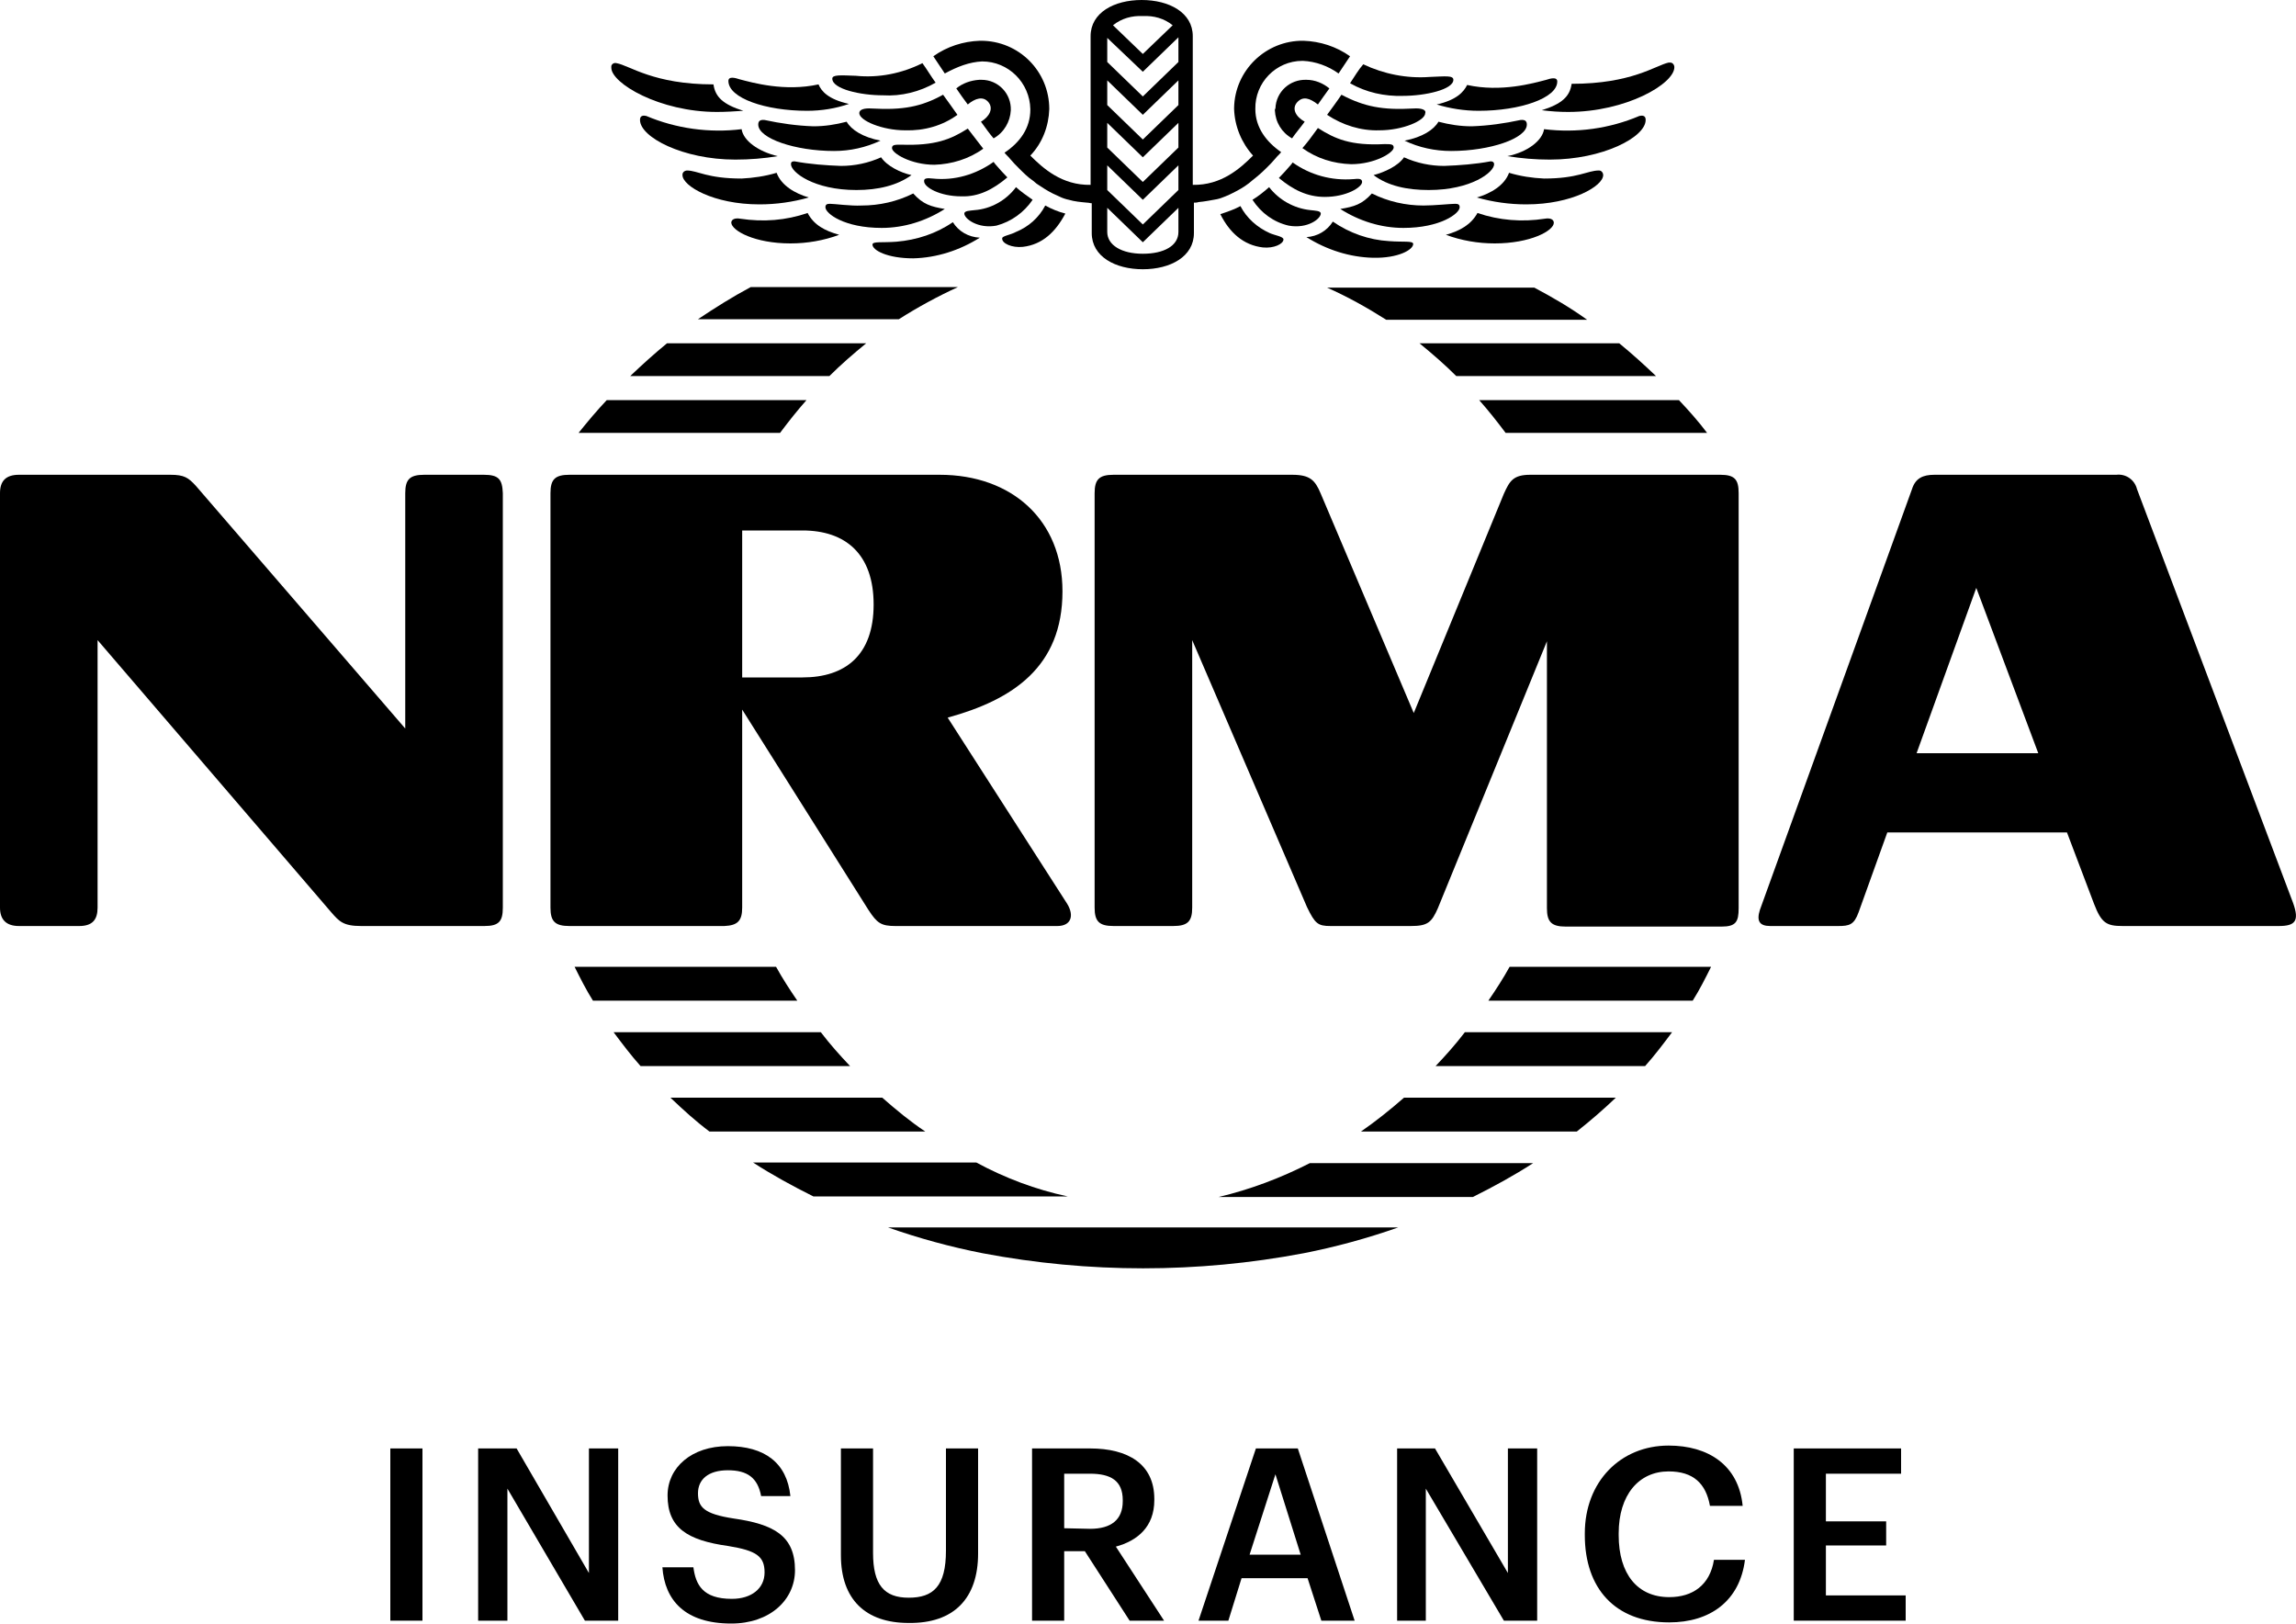
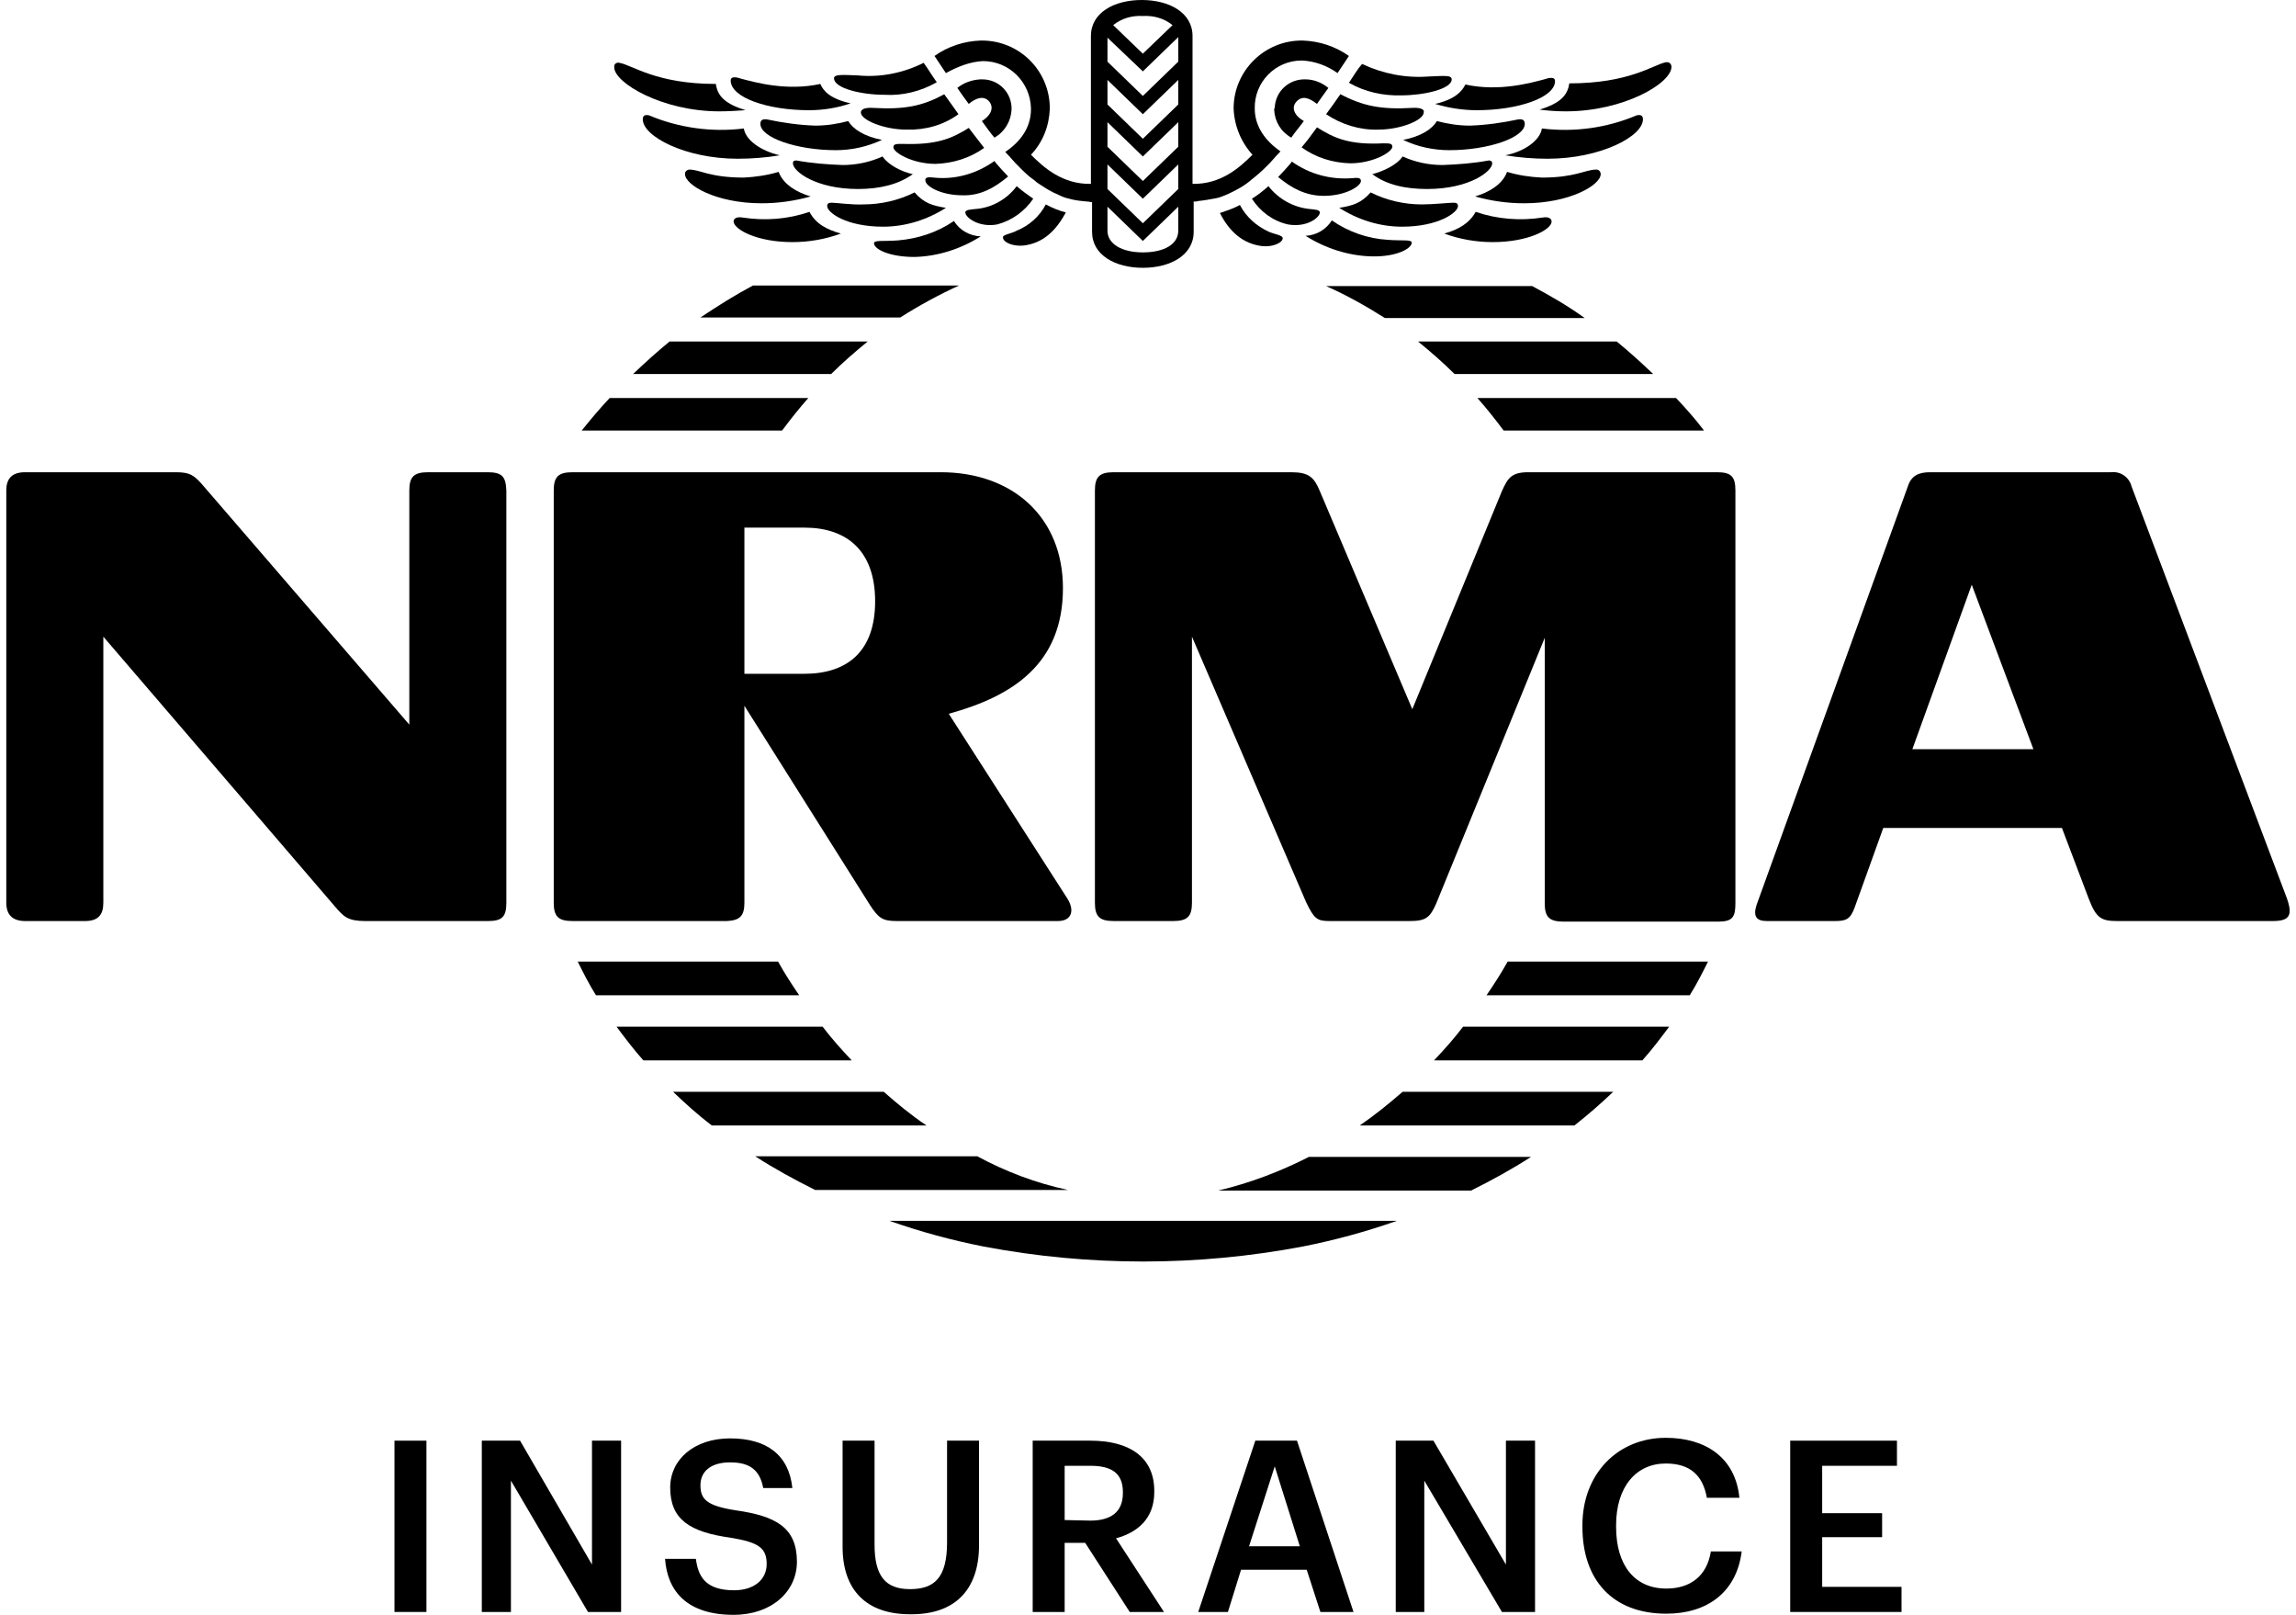
- <svg xmlns="http://www.w3.org/2000/svg" enable-background="new 0 0 400 282.8" viewBox="0 0 400 282.8">
+ <svg xmlns="http://www.w3.org/2000/svg" enable-background="new 0 0 400 282.8" viewBox="0 0 400 282.8" width="64" height="45">
  <g>
    <path d="m68 252.3h5.6v30h-5.6z" />
    <path d="m102.6 274-12.6-21.7h-6.7v30h5.1v-23l13.5 23h5.8v-30h-5.1z" />
    <path d="m138.5 273.5c0-6-3.7-8-10.7-9-5.2-.8-6.2-2-6.2-4.4s1.8-4 5.2-4 5.2 1.3 5.8 4.5h5.1c-.6-5.8-4.5-8.7-10.9-8.7-6.3 0-10.5 3.7-10.5 8.6 0 5.6 3.4 7.8 10.6 8.8 4.9.8 6.3 1.8 6.3 4.6s-2.3 4.6-5.7 4.6c-5.1 0-6.3-2.5-6.7-5.5h-5.4c.4 5.7 3.9 9.8 12 9.8 6.7 0 11.1-4.1 11.1-9.3z" />
    <path d="m170.4 270.6v-18.3h-5.6v17.8c0 6.2-2.2 8.2-6.5 8.2s-6.2-2.3-6.2-7.8v-18.2h-5.6v18.6c0 7.7 4.3 11.8 11.8 11.8 7.9.1 12.1-4.3 12.1-12.1z" />
    <path d="m194.4 269.4c3.7-1 6.7-3.4 6.7-8.1v-.2c0-6.1-4.6-8.8-11.2-8.8h-10.1v30h5.6v-12.1h3.6l7.8 12.1h6zm-9-3.2v-9.5h4.5c3.6 0 5.7 1.2 5.7 4.6v.2c0 3.2-2 4.8-5.7 4.8z" />
    <path d="m218.8 252.3-10 30h5.2l2.3-7.4h11.5l2.4 7.4h5.8l-9.9-30zm-1.1 18.5 4.5-14 4.4 14z" />
    <path d="m262.7 274-12.7-21.7h-6.6v30h5v-23l13.6 23h5.8v-30h-5.1z" />
    <path d="m290.8 278.2c-5.5 0-8.8-4-8.8-10.8v-.3c0-6.7 3.5-10.8 8.7-10.8 4.3 0 6.5 2.1 7.2 6h5.7c-.7-7.1-6-10.5-12.9-10.5-8.4 0-14.6 6.3-14.6 15.3v.3c0 9.2 5.2 15.2 14.7 15.2 7.1 0 12.3-3.7 13.2-10.9h-5.4c-.7 4.4-3.7 6.5-7.8 6.5z" />
    <path d="m318.1 277.9v-8.7h10.5v-4.2h-10.5v-8.3h13.1v-4.4h-18.7v30h19.5v-4.4z" />
    <path d="m257.6 19.3c7.2 0 13.7-2.2 13.7-5.1 0-.9-1.3-.5-1.9-.3-2.3.6-7.9 2.2-13.8.9-.6 1.2-1.8 2.6-5.3 3.4 2.3.7 4.8 1.1 7.3 1.1z" />
    <path d="m288.5 65.5c-2.1-2-4.2-3.9-6.4-5.7h-34.8c2.2 1.8 4.4 3.7 6.4 5.7z" />
    <path d="m153.5 27.4c-2.2 1-4.6 1.5-7 1.5-2.7-.1-5.4-.3-8.1-.8-.5 0-.6.2-.6.5 0 1.4 4 4.5 11.4 4.5 3.8 0 7.1-.8 9.6-2.6-1.9-.4-4.3-1.6-5.3-3.1z" />
    <path d="m273.2 19.5c10.1 0 18.5-4.9 18.5-7.8 0-.4-.3-.8-.7-.8-.1 0-.2 0-.3 0-2.3.5-6.4 3.7-16.9 3.7-.3 2.2-1.7 3.5-5.2 4.6 1.6.2 3.1.3 4.6.3z" />
    <path d="m276.5 55.7c-2.9-2.1-6-3.9-9.2-5.6h-36.1c3.6 1.6 7 3.5 10.3 5.6z" />
    <path d="m171.1 10.7c4.6 0 8.3 3.7 8.4 8.3v.1c0 3.2-1.8 5.7-4.5 7.5.3.4.7.7 1 1.1.5.6 1 1.1 1.5 1.6.8.8 1.6 1.6 2.5 2.2l.6.5c.9.6 1.8 1.2 2.8 1.7.4.2.9.4 1.3.6s1 .4 1.5.5c1 .3 2.1.4 3.2.5.3 0 .5.1.8.1v5.2c0 4.1 4.1 6.3 8.9 6.3s8.9-2.2 8.9-6.3v-5.3c.3 0 .5 0 .8-.1 1.1-.1 2.1-.3 3.2-.5.5-.1 1-.3 1.5-.5s.9-.4 1.3-.6c1-.5 1.9-1 2.8-1.7l.6-.5c.9-.7 1.7-1.4 2.5-2.2.5-.5 1-1 1.5-1.6.3-.4.7-.7 1-1.1-2.6-1.8-4.5-4.3-4.5-7.5-.1-4.6 3.6-8.4 8.2-8.4h.1c2.2.1 4.4.9 6.2 2.2.7-1 1.3-2 2-3-2.4-1.7-5.2-2.6-8.1-2.7-6.6-.1-12 5.2-12.1 11.7v.2c.1 3 1.3 5.9 3.3 8.1-2.2 2.2-5.5 5.2-10.5 5.1v-25.9c0-4.1-4.1-6.3-8.9-6.3s-8.9 2.2-8.9 6.3v25.9c-5 .1-8.3-2.9-10.5-5.1 2.1-2.2 3.2-5.1 3.3-8.1 0-6.6-5.3-11.9-11.9-11.9-.1 0-.1 0-.2 0-2.9.1-5.7 1-8.1 2.7.7 1 1.3 2 2 3 2.2-1.2 4.3-2 6.5-2.1zm28-7.9c1.9-.1 3.7.4 5.2 1.6l-5.2 5-5.2-5c1.5-1.2 3.3-1.7 5.2-1.6zm-6.2 3.8 6.2 5.9 6.2-6v.1 4.2l-6.2 6-6.2-6zm0 7.4 6.2 6 6.2-6v4.3l-6.2 6-6.2-6zm0 7.4 6.2 6 6.2-6v4.3l-6.2 6-6.2-6zm0 7.4 6.2 6 6.2-6v4.3l-6.2 6-6.2-6zm0 7.4 6.2 6 6.2-6v4.2c0 2.4-2.5 3.8-6.2 3.8s-6.2-1.5-6.2-3.8z" />
    <path d="m235.2 14.5c2.8 1.6 6 2.3 9.2 2.2 3.9 0 8.8-1.1 8.8-2.8 0-.8-1.4-.6-4.1-.5-4 .3-8-.5-11.6-2.2-.8.9-1.5 2.1-2.3 3.3 0-.1 0-.1 0 0z" />
    <path d="m171.3 25.9c-.8-1-1.6-2.1-2.7-3.5-3 1.9-5.7 3-11.6 2.8-1.1 0-1.6 0-1.6.6 0 .9 3.3 2.9 7.4 2.9 3-.1 6-1 8.5-2.8z" />
    <path d="m222.1 19.2c.1 2.1 1.2 3.9 3 4.9.6-.9 1.4-1.8 2.2-2.9-1.6-.9-2.3-2.3-1.3-3.4s2.2-.7 3.6.4c.6-.9 1.3-1.8 2-2.8-1.1-.9-2.5-1.5-4-1.5-2.9-.1-5.3 2.1-5.4 5-.1.1-.1.2-.1.3z" />
    <path d="m270.7 38.8c0-.5-.5-.9-1.6-.7-3.9.6-7.9.3-11.7-1-1.1 2-3 3.1-5.5 3.8 2.7 1 5.6 1.5 8.5 1.5 6.2 0 10.3-2.2 10.3-3.6z" />
    <path d="m241.2 25.1c-5.9.3-8.6-.9-11.6-2.8-1 1.4-1.9 2.6-2.7 3.5 2.5 1.8 5.4 2.7 8.5 2.8 4.1 0 7.4-2 7.4-2.9 0-.6-.5-.6-1.6-.6z" />
    <path d="m244.5 39.7c6.4 0 9.8-2.5 9.8-3.6 0-.5-.3-.6-.8-.6-.8 0-3.6.3-5.5.3-3.1 0-6.2-.7-9-2.1-1.7 1.9-3.1 2.3-5.5 2.7 3.3 2.1 7.1 3.3 11 3.3z" />
    <path d="m248.9 33.1c7.4 0 11.4-3.1 11.4-4.5 0-.3-.2-.5-.6-.5-2.7.5-5.4.7-8.1.8-2.4 0-4.8-.5-7-1.5-1 1.5-3.4 2.6-5.3 3.1 2.5 1.9 5.9 2.6 9.6 2.6z" />
    <path d="m216.1 35.9c-1.1.6-2.3 1-3.5 1.4 1.6 3.2 4 5.4 7.4 5.8 1.9.2 3.6-.6 3.6-1.4 0-.5-1.5-.7-2.4-1.1-2.2-1-4-2.6-5.1-4.7z" />
    <path d="m262.3 75.4h35.1c-1.5-2-3.2-3.9-4.9-5.7h-34.8c1.6 1.8 3.1 3.7 4.6 5.7z" />
    <path d="m230.1 37.2c0-.5-1-.5-1.8-.6-2.9-.3-5.5-1.8-7.2-4-.9.8-1.9 1.6-2.9 2.2 1.5 2.3 3.7 3.9 6.3 4.5 3.3.6 5.6-1.2 5.6-2.1z" />
    <path d="m279.3 30.5c0-.4-.3-.8-.7-.8h-.1c-1.9 0-3.6 1.4-9.5 1.4-2.1-.1-4.1-.4-6.1-1-.8 2.2-3.2 3.6-5.6 4.3 2.8.8 5.7 1.2 8.6 1.2 8 0 13.4-3.2 13.4-5.1z" />
    <path d="m246.2 18.9c-5.3.3-8.5-.3-12.5-2.4-.8 1.2-1.7 2.4-2.5 3.5 2.7 1.8 5.9 2.8 9.1 2.7 4.1 0 8-1.7 8-3 .2-.6-.7-.9-2.1-.8z" />
    <path d="m135.3 30.1c-2 .6-4.1.9-6.1 1-6 0-7.7-1.4-9.5-1.4-.4 0-.8.3-.8.7v.1c0 1.9 5.4 5.1 13.4 5.1 2.9 0 5.8-.4 8.6-1.2-2.4-.7-4.8-2.1-5.6-4.3z" />
    <path d="m230.8 34.3c3.8 0 6.5-1.7 6.5-2.6 0-.6-.6-.6-1.5-.5-3.8.3-7.5-.7-10.6-2.9l-.3.4c-.7.8-1.4 1.6-2.1 2.3 2.4 2 4.9 3.3 8 3.3z" />
    <path d="m246.2 42.5c0-.6-1.7-.3-4.2-.5-3.5-.2-6.9-1.4-9.8-3.4-1 1.6-2.7 2.6-4.6 2.7 3.5 2.2 7.5 3.5 11.6 3.6 4.4.1 7-1.4 7-2.4z" />
    <path d="m264.9 20.9c-2.8.6-5.6 1-8.5 1.1-2 0-3.9-.3-5.8-.8-.8 1.4-2.8 2.7-5.9 3.3 2.5 1.2 5.3 1.8 8.1 1.8 6.8 0 13.2-2.2 13.2-4.6 0-.5-.2-.9-1.1-.8z" />
    <path d="m286.7 20.9c0-.5-.2-.9-1.1-.7-5.2 2.2-10.9 3-16.6 2.3-.3 2-2.9 4-6.4 4.7 2.5.4 4.9.6 7.4.6 9.2 0 16.7-3.9 16.7-6.9z" />
    <path d="m135.2 168.4h-35.1c1 2 2 4 3.2 5.9h35.6c-1.3-1.9-2.6-3.9-3.7-5.9z" />
    <path d="m153.7 191.2h-36.9c2.2 2.1 4.4 4.1 6.8 5.9h37.6c-2.7-1.8-5.1-3.8-7.5-5.9z" />
    <path d="m171.2 218.3c18.5 3.5 37.4 3.5 55.9 0 5.6-1.1 11.1-2.6 16.5-4.5h-88.9c5.4 1.9 10.9 3.4 16.5 4.5z" />
    <path d="m170.1 202.5h-38.9c3.4 2.2 6.9 4.1 10.5 5.9h44.3c-5.6-1.2-10.9-3.2-15.9-5.9z" />
    <path d="m143 179.8h-36.1c1.5 2 3 4 4.7 5.9h36.5c-1.8-1.9-3.5-3.8-5.1-5.9z" />
    <path d="m137.7 42.4c2.9 0 5.8-.5 8.5-1.5-2.5-.7-4.4-1.7-5.5-3.8-3.8 1.3-7.7 1.6-11.7 1-1.1-.2-1.6.2-1.6.7.1 1.4 4.1 3.6 10.3 3.6z" />
    <path d="m140.5 69.7h-34.8c-1.7 1.8-3.3 3.7-4.9 5.7h35.1c1.5-2 3-3.9 4.6-5.7z" />
    <path d="m84.3 82.7h-10.4c-2.5 0-3.3.8-3.3 3.2v41l-36.5-42.3c-1.3-1.4-2-1.9-4.4-1.9h-26.4c-2.3 0-3.3 1.1-3.3 3.2v72.2c0 2.1 1.1 3.2 3.3 3.2h10.5c2.3 0 3.2-1.1 3.2-3.2v-46.6l40.7 47.4c1.4 1.6 2.1 2.4 5.2 2.4h21.5c2.5 0 3.2-.8 3.2-3.2v-72.2c-.1-2.4-.7-3.2-3.3-3.2z" />
    <path d="m212.3 208.5h44.3c3.6-1.8 7.1-3.7 10.5-5.9h-38.9c-5.1 2.6-10.4 4.6-15.9 5.9z" />
    <path d="m259.3 174.3h35.6c1.2-1.9 2.2-3.9 3.2-5.9h-35.1c-1.1 2-2.4 4-3.7 5.9z" />
    <path d="m124.9 19.5c1.5 0 3.1-.1 4.6-.2-3.5-1.1-4.9-2.4-5.2-4.6-10.5 0-14.6-3.3-16.9-3.7-.4-.1-.8.1-.9.5v.3c0 2.7 8.4 7.7 18.4 7.7z" />
    <path d="m372.3 85.2c-.4-1.6-1.9-2.7-3.6-2.5h-31.7c-2 0-3.3.6-3.9 2.5l-26.5 73.3c-.6 1.9-.1 2.8 1.8 2.8h11.8c2 0 2.8-.2 3.6-2.4l5-13.9h31.3l4.7 12.4c1.3 3.4 2.2 3.9 5 3.9h27.2c2.9 0 3.6-.9 2.5-4zm-38.4 46 10.4-28.8 10.8 28.8z" />
    <path d="m299.7 82.7h-33.1c-3 0-3.6 1.1-4.6 3.3l-15.7 38.2-16.2-38.2c-1-2.4-1.9-3.3-5-3.3h-31.1c-2.5 0-3.3.8-3.3 3.2v72.2c0 2.4.8 3.2 3.3 3.2h10.4c2.5 0 3.3-.8 3.3-3.2v-46.6l20 46.5c1.4 2.9 1.9 3.3 4.1 3.3h14c2.9 0 3.6-.6 4.7-3.1l19-46.5v46.5c0 2.4.8 3.2 3.3 3.2h27.1c2.5 0 3-.8 3-3.2v-72.3c0-2.4-.7-3.2-3.2-3.2z" />
    <path d="m250.1 185.7h36.5c1.7-1.9 3.2-3.9 4.7-5.9h-36.1c-1.6 2.1-3.3 4-5.1 5.9z" />
    <path d="m237.1 197.1h37.6c2.4-1.9 4.6-3.8 6.8-5.9h-36.9c-2.4 2.1-4.9 4.1-7.5 5.9z" />
    <path d="m129.3 158.1v-34.5l22 34.9c1.5 2.3 2.2 2.8 4.7 2.8h28.2c2.4 0 3-1.8 1.7-3.9l-20.8-32.4c11.3-3.1 20-8.8 20-22 0-12.4-8.8-20.3-21.4-20.3h-64.5c-2.5 0-3.3.8-3.3 3.2v72.2c0 2.4.8 3.2 3.3 3.2h27c2.3-.1 3.1-.9 3.1-3.2zm0-65.7h10.5c7.5 0 12.4 4.1 12.4 12.9s-4.9 12.7-12.4 12.7h-10.5z" />
    <path d="m151.9 18.9c-1.4-.1-2.2.2-2.2.8 0 1.3 4 3 8 3 3.3.1 6.5-.8 9.1-2.7-.8-1.1-1.6-2.3-2.5-3.5-3.8 2.1-7 2.7-12.4 2.4z" />
    <path d="m147.5 21.2c-1.9.5-3.8.8-5.8.8-2.9-.1-5.7-.5-8.5-1.1-.9-.1-1.1.3-1.1.8 0 2.4 6.4 4.6 13.2 4.6 2.8 0 5.5-.6 8.1-1.8-3.1-.6-5.1-1.9-5.9-3.3z" />
    <path d="m170.6 13.9c-1.5.1-2.9.6-4 1.5.7 1 1.3 1.9 2 2.8 1.3-1.1 2.7-1.5 3.6-.4s.2 2.5-1.3 3.4c.8 1.1 1.5 2.1 2.2 2.9 1.8-1 2.9-2.9 3-4.9.1-2.9-2.2-5.3-5.1-5.3-.2 0-.3 0-.4 0z" />
    <path d="m175.5 30.9c-.7-.7-1.4-1.5-2.1-2.3l-.3-.4c-3.1 2.2-6.8 3.3-10.6 2.9-.9-.1-1.6-.1-1.5.5 0 1 2.7 2.6 6.5 2.6 3 .1 5.5-1.2 8-3.3z" />
    <path d="m140.6 19.3c2.5 0 5-.4 7.3-1.2-3.6-.8-4.8-2.2-5.3-3.4-5.9 1.3-11.5-.3-13.8-.9-.6-.2-1.9-.6-1.9.3 0 3 6.5 5.2 13.7 5.2z" />
    <path d="m164.6 36.4c-2.4-.4-3.8-.8-5.5-2.7-2.8 1.4-5.9 2.1-9 2.1-1.9.1-4.7-.3-5.5-.3-.5 0-.8.1-.8.6 0 1.1 3.3 3.6 9.8 3.6 3.9 0 7.7-1.2 11-3.3z" />
    <path d="m129.2 22.5c-5.6.7-11.4-.1-16.6-2.3-.9-.2-1.1.2-1.1.7 0 3 7.5 6.9 16.6 6.9 2.5 0 5-.2 7.4-.6-3.4-.8-6-2.7-6.3-4.7z" />
    <path d="m178.2 43c3.4-.4 5.7-2.6 7.4-5.8-1.2-.3-2.4-.8-3.5-1.4-1.1 2.1-2.9 3.7-5.1 4.6-.9.5-2.4.7-2.4 1.1-.1.9 1.7 1.7 3.6 1.5z" />
    <path d="m153.8 16.6c3.2.2 6.4-.6 9.2-2.2-.8-1.1-1.5-2.3-2.3-3.4-3.6 1.8-7.6 2.6-11.6 2.2-2.7-.1-4.1-.2-4.1.5 0 1.8 4.9 2.9 8.8 2.9z" />
    <path d="m173.6 39.3c2.6-.7 4.8-2.3 6.3-4.5-1-.7-2-1.4-2.9-2.2-1.7 2.3-4.4 3.8-7.2 4-.8.1-1.8.1-1.8.6 0 .9 2.4 2.7 5.6 2.1z" />
    <path d="m144.5 65.5c2-2 4.2-3.9 6.4-5.7h-34.7c-2.2 1.8-4.3 3.7-6.4 5.7z" />
    <path d="m166 38.7c-2.9 2-6.3 3.1-9.8 3.4-2.5.2-4.2-.1-4.2.5 0 1 2.6 2.4 7.1 2.4 4.1-.1 8.1-1.4 11.6-3.6-2-.1-3.7-1.1-4.7-2.7z" />
    <path d="m166.9 50h-36.1c-3.2 1.7-6.2 3.6-9.2 5.6h35c3.3-2.1 6.8-4 10.3-5.6z" />
  </g>
</svg>
